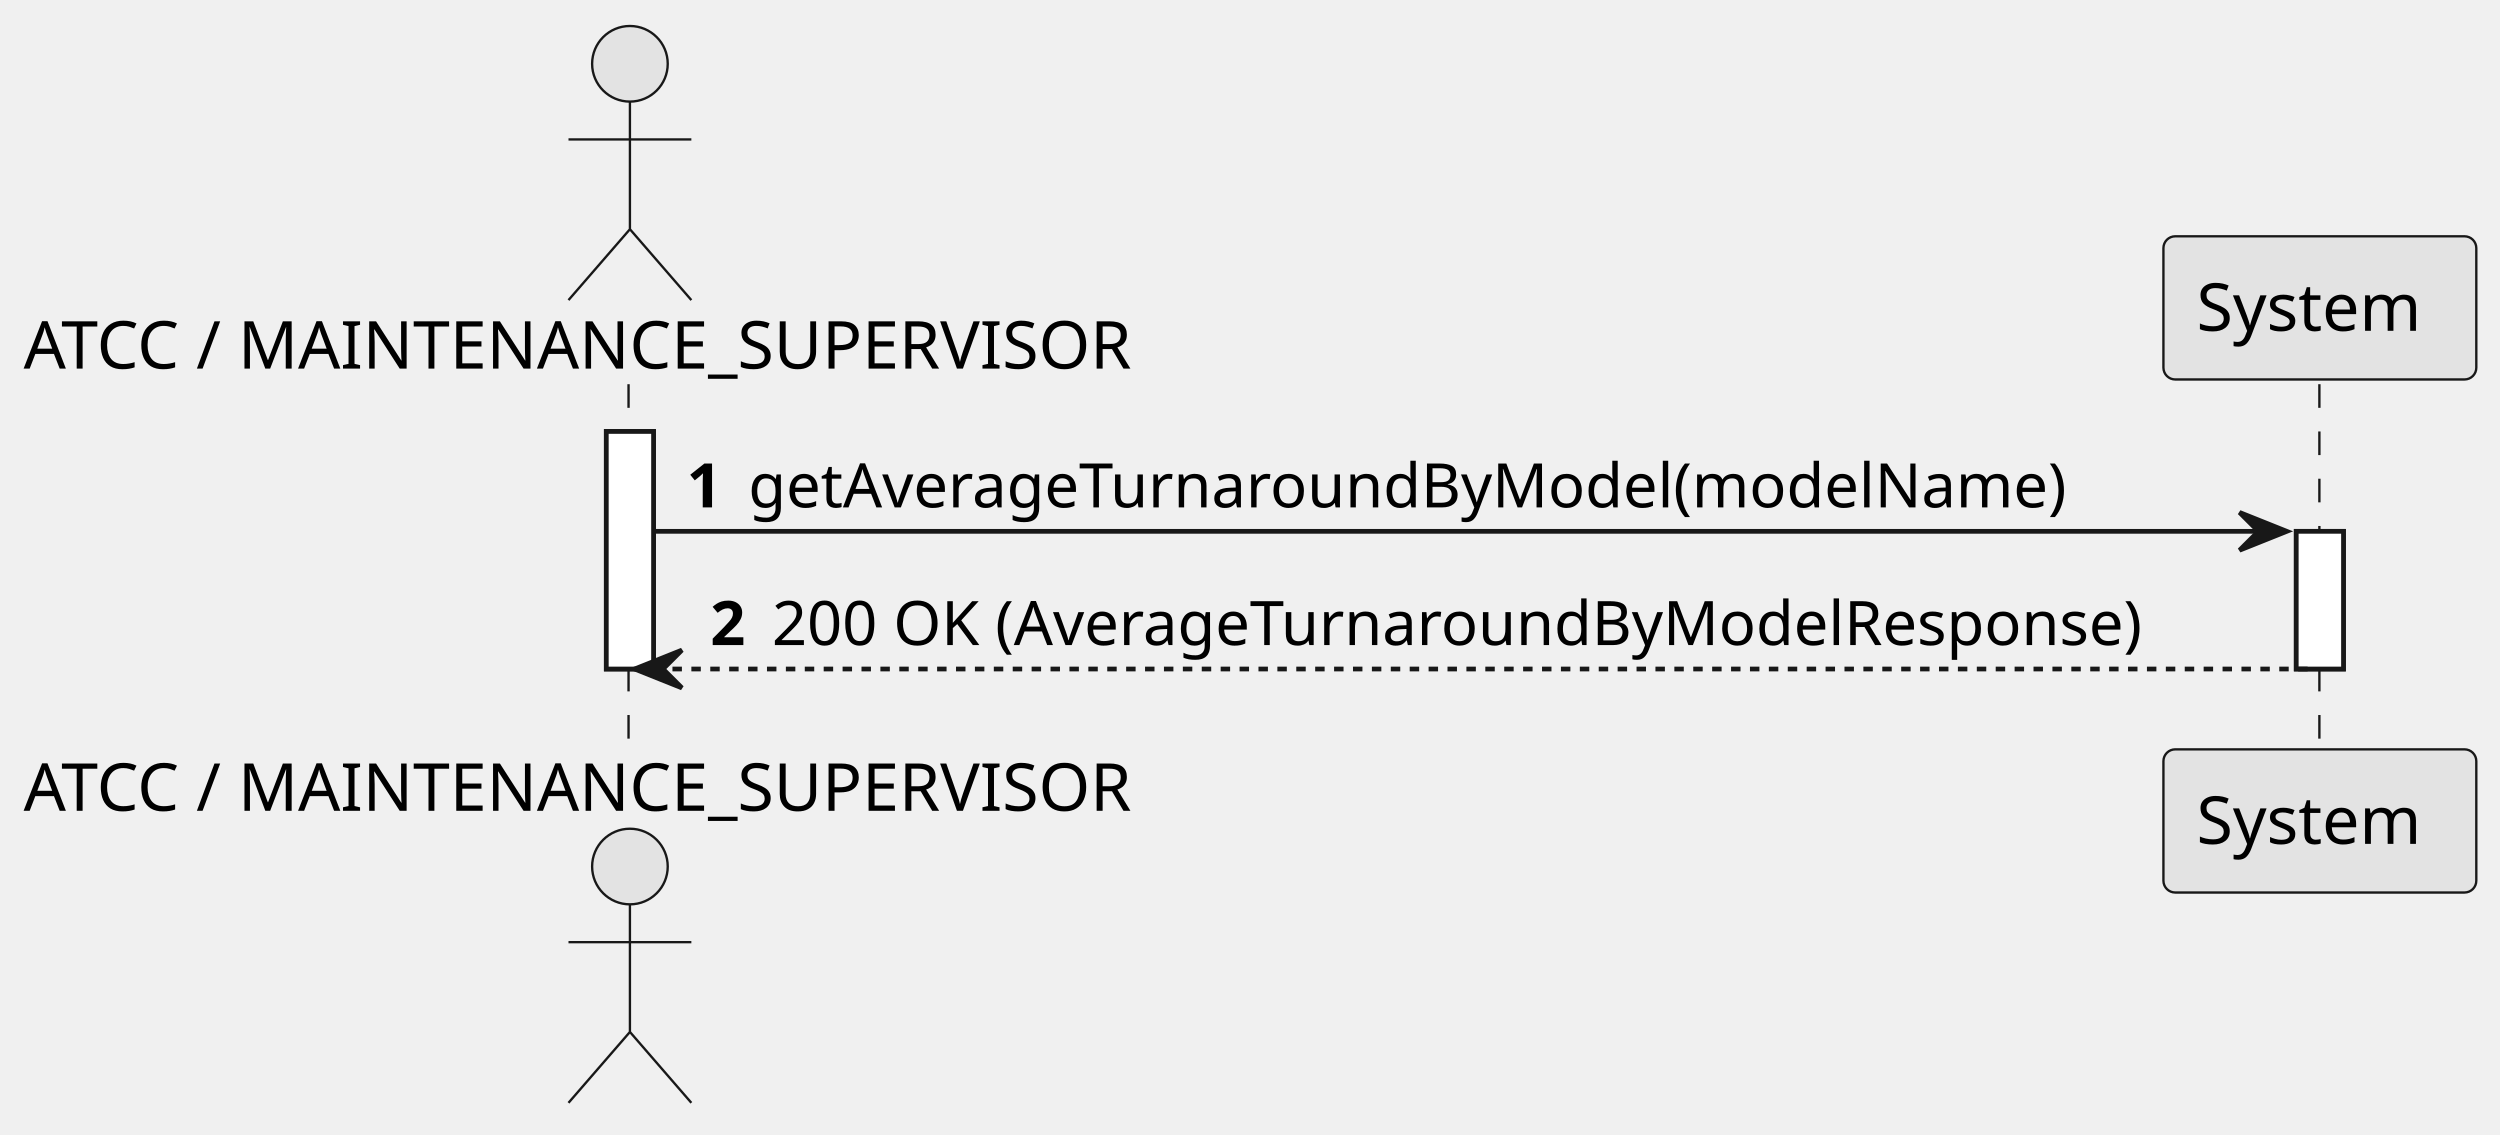
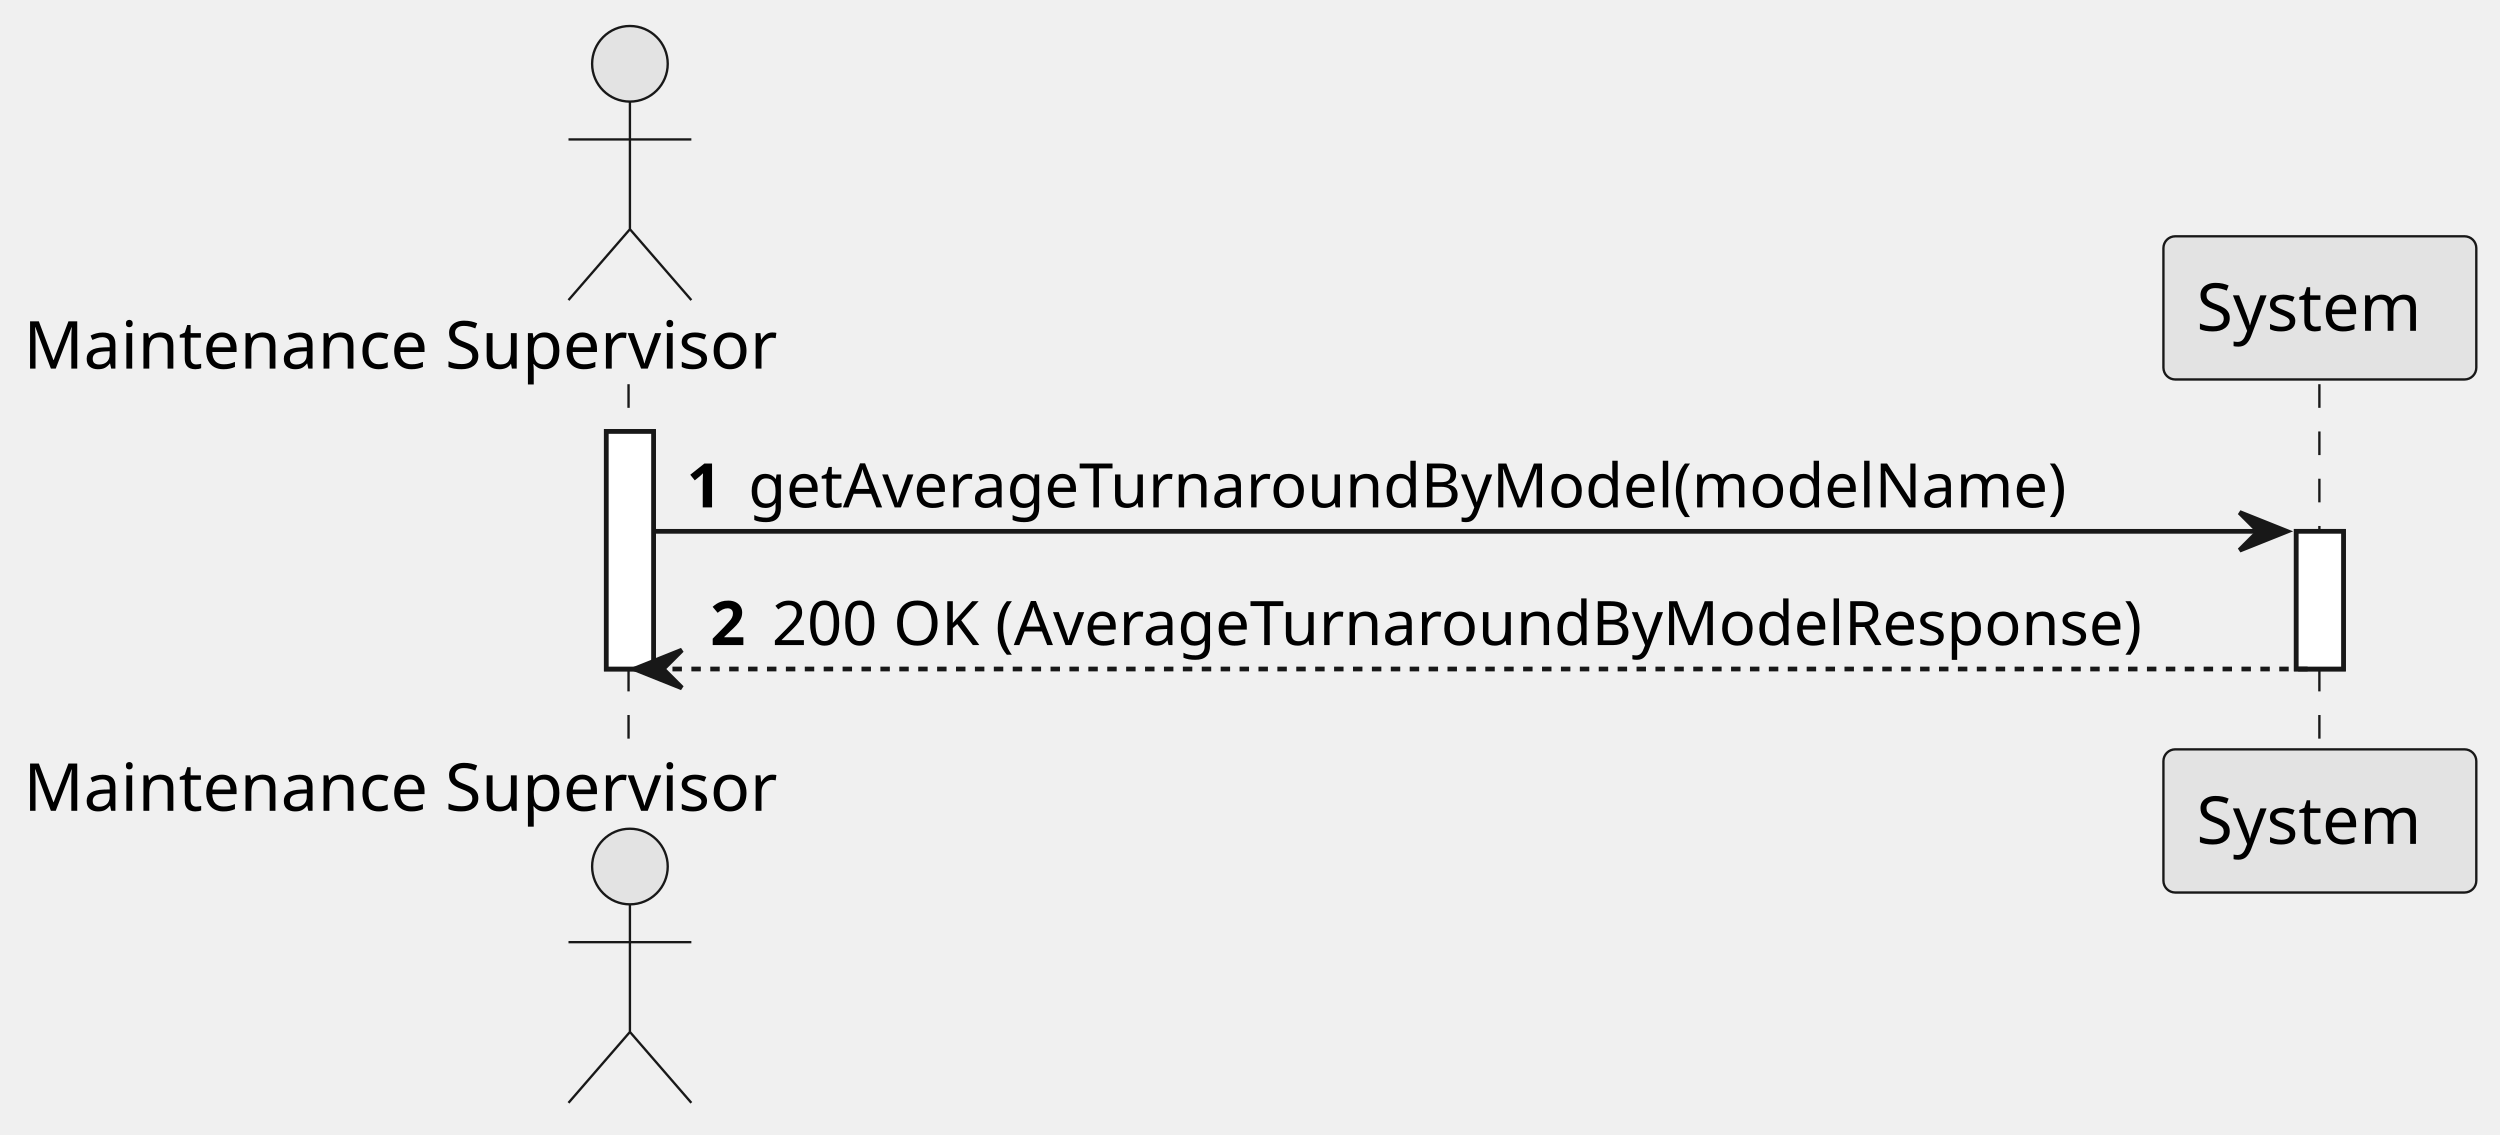
<svg xmlns="http://www.w3.org/2000/svg" contentStyleType="text/css" data-diagram-type="SEQUENCE" height="240px" preserveAspectRatio="none" style="width:529px;height:240px;background:#FFFFFF;" version="1.1" viewBox="0 0 529 240" width="529px" zoomAndPan="magnify">
  <defs />
  <g>
    <g>
      <rect fill="#FFFFFF" height="50.266" style="stroke:#181818;stroke-width:1;" width="10" x="128.292" y="91.297" />
    </g>
    <g>
      <rect fill="#FFFFFF" height="29.133" style="stroke:#181818;stroke-width:1;" width="10" x="485.884" y="112.43" />
    </g>
    <g class="participant-lifeline" data-entity-uid="part1" data-qualified-name="Actor" id="part1-lifeline">
      <g>
        <rect fill="#000000" fill-opacity="0" height="78.266" width="8" x="129.292" y="81.297" />
        <line style="stroke:#181818;stroke-width:0.5;stroke-dasharray:5,5;" x1="133" x2="133" y1="81.297" y2="159.562" />
      </g>
    </g>
    <g class="participant-lifeline" data-entity-uid="part2" data-qualified-name="Sys" id="part2-lifeline">
      <g>
        <rect fill="#000000" fill-opacity="0" height="78.266" width="8" x="486.884" y="81.297" />
        <line style="stroke:#181818;stroke-width:0.5;stroke-dasharray:5,5;" x1="490.781" x2="490.781" y1="81.297" y2="159.562" />
      </g>
    </g>
    <g class="participant participant-head" data-entity-uid="part1" data-qualified-name="Actor" id="part1-head">
-       <text fill="#000000" font-family="sans-serif" font-size="14" lengthAdjust="spacing" textLength="250.585" x="5" y="77.995">ATCC / MAINTENANCE_SUPERVISOR</text>
+       <text fill="#000000" font-family="sans-serif" font-size="14" lengthAdjust="spacing" textLength="250.585" x="5" y="77.995">Maintenance Supervisor</text>
      <ellipse cx="133.292" cy="13.5" fill="#E3E3E3" rx="8" ry="8" style="stroke:#181818;stroke-width:0.5;" />
      <path d="M133.292,21.5 L133.292,48.5 M120.293,29.5 L146.292,29.5 M133.292,48.5 L120.293,63.5 M133.292,48.5 L146.292,63.5" fill="none" style="stroke:#181818;stroke-width:0.5;" />
    </g>
    <g class="participant participant-tail" data-entity-uid="part1" data-qualified-name="Actor" id="part1-tail">
-       <text fill="#000000" font-family="sans-serif" font-size="14" lengthAdjust="spacing" textLength="250.585" x="5" y="171.558">ATCC / MAINTENANCE_SUPERVISOR</text>
+       <text fill="#000000" font-family="sans-serif" font-size="14" lengthAdjust="spacing" textLength="250.585" x="5" y="171.558">Maintenance Supervisor</text>
      <ellipse cx="133.292" cy="183.359" fill="#E3E3E3" rx="8" ry="8" style="stroke:#181818;stroke-width:0.5;" />
      <path d="M133.292,191.359 L133.292,218.359 M120.293,199.359 L146.292,199.359 M133.292,218.359 L120.293,233.359 M133.292,218.359 L146.292,233.359" fill="none" style="stroke:#181818;stroke-width:0.5;" />
    </g>
    <g class="participant participant-head" data-entity-uid="part2" data-qualified-name="Sys" id="part2-head">
      <rect fill="#E3E3E3" height="30.297" rx="2.5" ry="2.5" style="stroke:#181818;stroke-width:0.5;" width="66.206" x="457.781" y="50" />
      <text fill="#000000" font-family="sans-serif" font-size="14" lengthAdjust="spacing" textLength="52.206" x="464.781" y="69.995">System</text>
    </g>
    <g class="participant participant-tail" data-entity-uid="part2" data-qualified-name="Sys" id="part2-tail">
      <rect fill="#E3E3E3" height="30.297" rx="2.5" ry="2.5" style="stroke:#181818;stroke-width:0.5;" width="66.206" x="457.781" y="158.562" />
      <text fill="#000000" font-family="sans-serif" font-size="14" lengthAdjust="spacing" textLength="52.206" x="464.781" y="178.558">System</text>
    </g>
    <g>
      <rect fill="#FFFFFF" height="50.266" style="stroke:#181818;stroke-width:1;" width="10" x="128.292" y="91.297" />
    </g>
    <g>
      <rect fill="#FFFFFF" height="29.133" style="stroke:#181818;stroke-width:1;" width="10" x="485.884" y="112.43" />
    </g>
    <g class="message" data-entity-1="part1" data-entity-2="part2" id="msg1">
      <polygon fill="#181818" points="473.884,108.43,483.884,112.43,473.884,116.43,477.884,112.43" style="stroke:#181818;stroke-width:1;" />
      <line style="stroke:#181818;stroke-width:1;" x1="138.292" x2="479.884" y1="112.43" y2="112.43" />
      <text fill="#000000" font-family="sans-serif" font-size="13" font-weight="bold" lengthAdjust="spacing" textLength="9.045" x="145.292" y="107.364">1</text>
      <text fill="#000000" font-family="sans-serif" font-size="13" lengthAdjust="spacing" textLength="295.871" x="158.338" y="107.364">getAverageTurnaroundByModel(modelName)</text>
    </g>
    <g class="message" data-entity-1="part2" data-entity-2="part1" id="msg2">
      <polygon fill="#181818" points="144.292,137.562,134.292,141.562,144.292,145.562,140.292,141.562" style="stroke:#181818;stroke-width:1;" />
      <line style="stroke:#181818;stroke-width:1;stroke-dasharray:2,2;" x1="138.292" x2="489.884" y1="141.562" y2="141.562" />
      <text fill="#000000" font-family="sans-serif" font-size="13" font-weight="bold" lengthAdjust="spacing" textLength="9.045" x="150.292" y="136.497">2</text>
      <text fill="#000000" font-family="sans-serif" font-size="13" lengthAdjust="spacing" textLength="310.546" x="163.338" y="136.497">200 OK (AverageTurnaroundByModelResponse)</text>
    </g>
  </g>
</svg>
